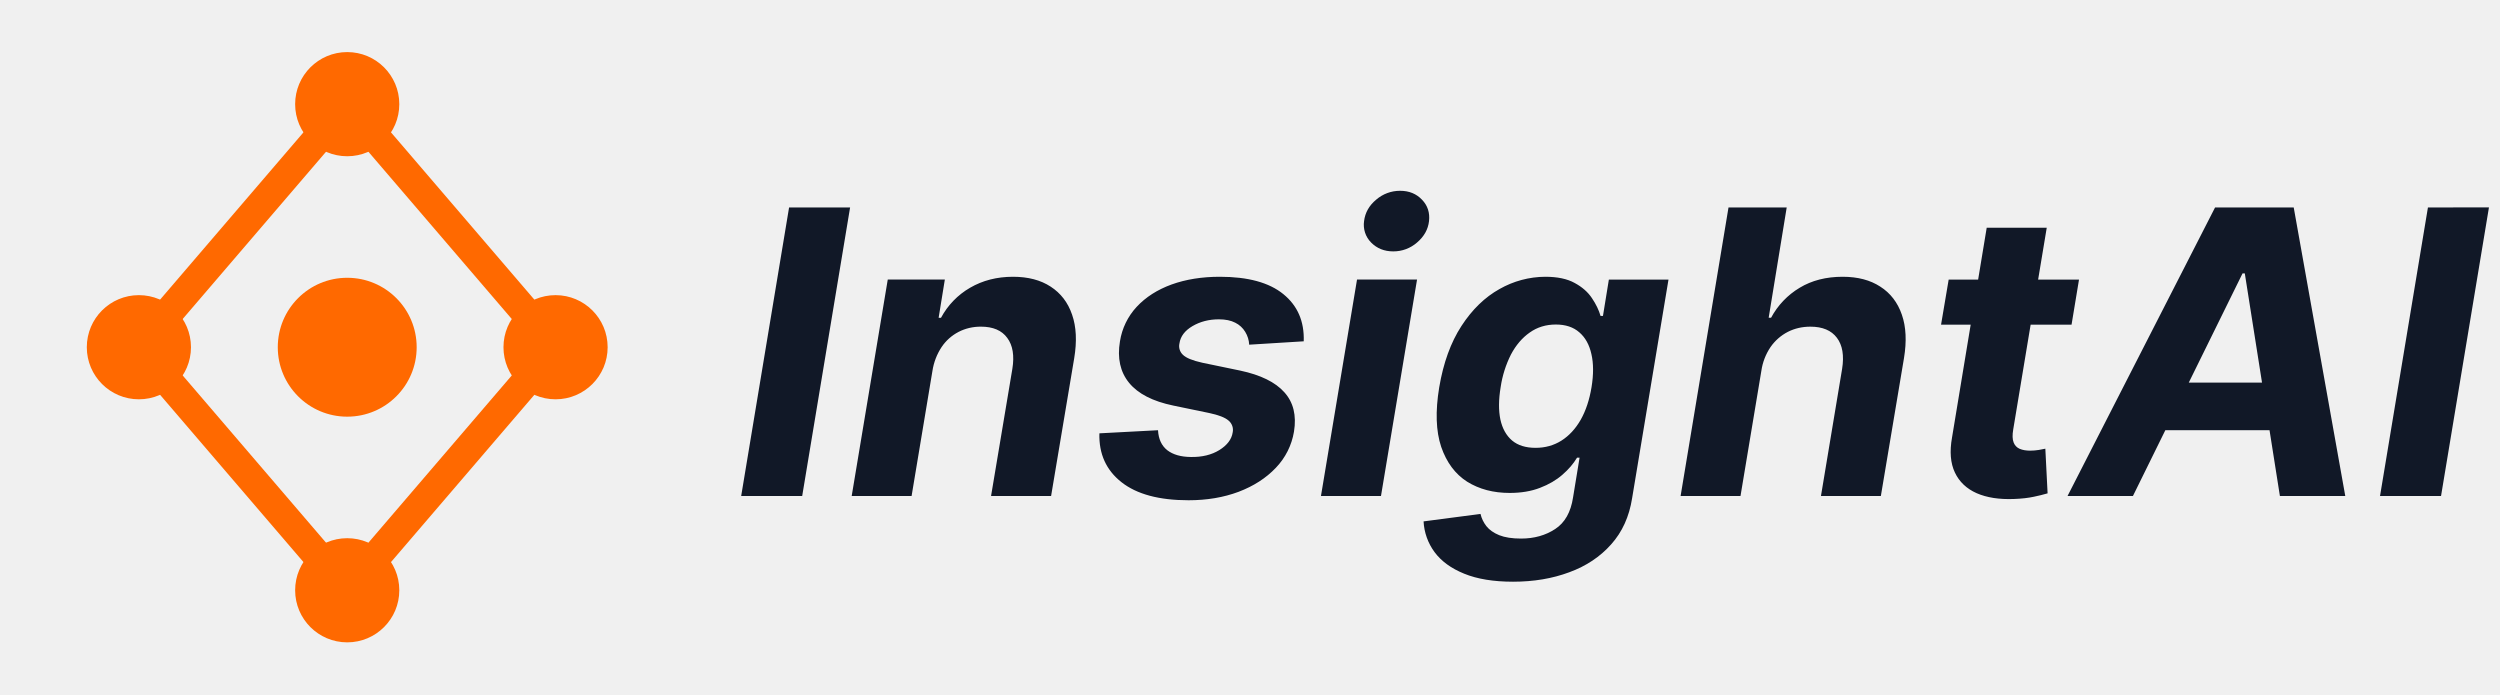
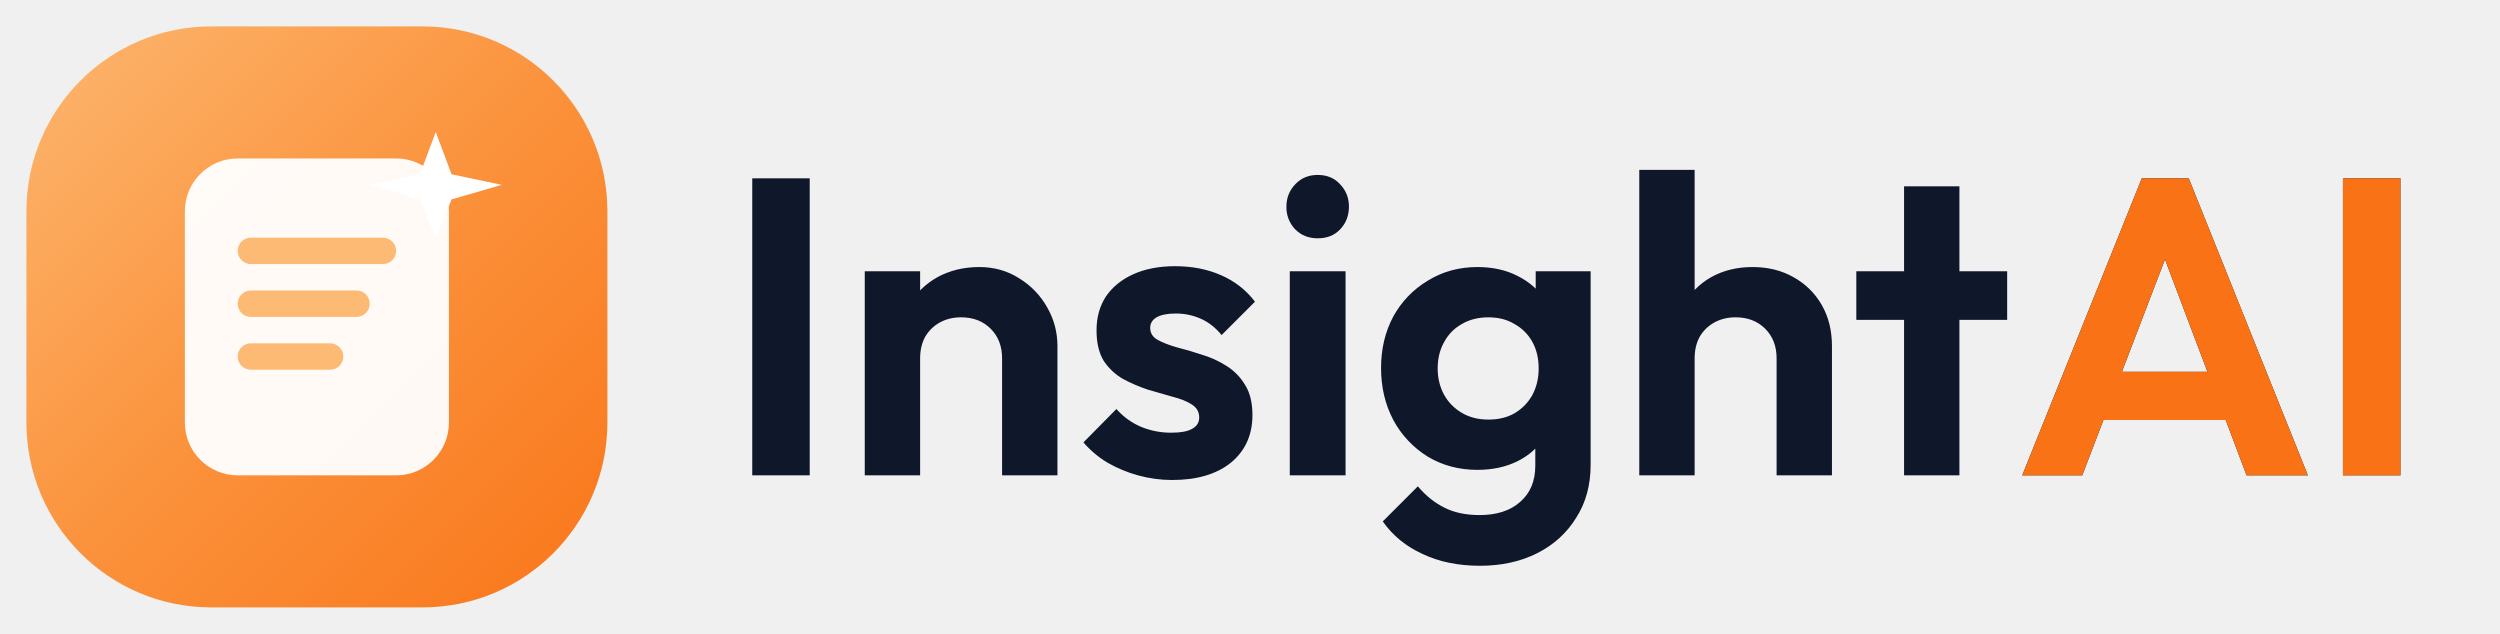
- <svg xmlns="http://www.w3.org/2000/svg" width="126" height="35" viewBox="0 0 126 35" fill="none">
-   <path d="M42.845 10.455 40.43 25h-3.075l2.415-14.545zm4.15 8.238L45.944 25h-3.019l1.818-10.91h2.877l-.313 1.926h.12a3.84 3.84 0 0 1 1.464-1.513q.952-.554 2.166-.554 1.137 0 1.896.497.768.498 1.08 1.413.32.917.107 2.195L52.975 25h-3.026l1.073-6.406q.163-1.002-.256-1.563-.412-.568-1.328-.568-.61 0-1.122.263a2.3 2.3 0 0 0-.86.767a3 3 0 0 0-.461 1.2m18.712-1.491-2.748.17a1.35 1.35 0 0 0-.2-.646 1.2 1.2 0 0 0-.503-.462q-.327-.17-.824-.17-.746 0-1.328.34-.584.343-.66.874a.6.6 0 0 0 .177.576q.24.234.973.397l1.917.398q1.535.327 2.216 1.087.69.76.49 1.988a3.44 3.44 0 0 1-.916 1.825q-.738.776-1.875 1.208-1.136.426-2.521.426-2.224 0-3.38-.909-1.159-.91-1.116-2.464l2.955-.157q.035.668.468 1.009.434.333 1.187.34.844.015 1.434-.347.597-.37.675-.895a.61.61 0 0 0-.213-.597q-.263-.227-.966-.376l-1.818-.377q-1.548-.32-2.223-1.143-.675-.825-.462-2.095a3.3 3.3 0 0 1 .845-1.74q.683-.732 1.755-1.123 1.08-.39 2.435-.39 2.124 0 3.197.873 1.08.874 1.03 2.38M66.576 25l1.818-10.91h3.025L69.601 25zm3.643-12.33q-.674 0-1.115-.447a1.27 1.27 0 0 1-.355-1.08q.079-.639.61-1.08a1.83 1.83 0 0 1 1.208-.447q.675 0 1.101.448.426.44.355 1.08-.07.624-.604 1.079a1.8 1.8 0 0 1-1.2.447m6.039 16.648q-1.477 0-2.465-.405-.98-.397-1.491-1.086a2.85 2.85 0 0 1-.554-1.549l2.87-.376q.077.334.297.618.228.284.647.454.426.17 1.1.17.988 0 1.72-.482.731-.476.901-1.598l.327-1.996h-.128q-.27.455-.738.86-.462.405-1.13.66-.66.256-1.527.256-1.235 0-2.145-.568-.9-.576-1.306-1.755-.398-1.186-.1-2.997.313-1.854 1.122-3.096.81-1.244 1.918-1.861a4.7 4.7 0 0 1 2.308-.618q.916 0 1.478.312.568.306.873.767.306.455.433.895h.121l.298-1.832h3.005l-1.833 11.016q-.22 1.398-1.058 2.33-.83.936-2.11 1.405-1.278.477-2.833.476m1.136-6.747q.724 0 1.3-.362.582-.37.973-1.051.39-.69.547-1.648.156-.96-.007-1.662-.156-.71-.611-1.1-.447-.392-1.18-.392-.752 0-1.32.405-.569.398-.945 1.108a5.4 5.4 0 0 0-.518 1.64q-.157.945-.014 1.634.149.682.59 1.059.44.369 1.185.369m11.378-3.878L87.721 25h-3.019l2.415-14.545h2.933l-.909 5.56h.121a3.9 3.9 0 0 1 1.442-1.512q.916-.554 2.166-.554 1.137 0 1.896.497.768.49 1.087 1.413.32.917.107 2.195L94.795 25h-3.019l1.066-6.406q.162-1.01-.263-1.57-.42-.56-1.335-.56-.618 0-1.137.262a2.4 2.4 0 0 0-.873.767a2.86 2.86 0 0 0-.462 1.2m16.01-4.602-.376 2.273h-6.577l.384-2.273zm-4.652-2.614h3.026l-1.69 10.17q-.072.42.021.654a.56.56 0 0 0 .305.32q.22.092.526.092.213 0 .433-.035l.334-.064.114 2.251a9 9 0 0 1-.689.17q-.427.093-1.009.114-1.109.043-1.875-.291-.767-.34-1.1-1.044-.334-.703-.143-1.768zM107.499 25h-3.296l7.437-14.545h3.963L118.202 25h-3.295l-1.769-11.222h-.113zm.753-5.717h7.784l-.412 2.4h-7.784zm17.191-8.829L123.028 25h-3.075l2.415-14.545z" fill="#111827" />
-   <path d="M17.5 5.25 7 17.5M17.5 5.25 28 17.5m-21 0 10.5 12.25M28 17.5 17.5 29.75" stroke="#ff6900" stroke-width="1.5" />
-   <path d="M17.5 7.875a2.625 2.625 0 1 0 0-5.25 2.625 2.625 0 0 0 0 5.25M7 20.125a2.625 2.625 0 1 0 0-5.25 2.625 2.625 0 0 0 0 5.25m21 0a2.625 2.625 0 1 0 0-5.25 2.625 2.625 0 0 0 0 5.25m-10.5 12.25a2.625 2.625 0 1 0 0-5.25 2.625 2.625 0 0 0 0 5.25M17.5 21a3.5 3.5 0 1 0 0-7 3.5 3.5 0 0 0 0 7" fill="#ff6900" />
+ <svg xmlns="http://www.w3.org/2000/svg" width="142" height="36" viewBox="0 0 142 36" fill="none">
+   <path d="M24 1.5H12C6.201 1.5 1.5 6.201 1.5 12v12c0 5.799 4.701 10.5 10.5 10.5h12c5.799 0 10.5-4.701 10.5-10.5V12c0-5.799-4.701-10.5-10.5-10.5" fill="url(#a)" />
+   <path opacity=".95" d="M22.5 9h-9a3 3 0 0 0-3 3v12a3 3 0 0 0 3 3h9a3 3 0 0 0 3-3V12a3 3 0 0 0-3-3" fill="#fff" />
+   <path d="M21.75 13.5h-7.5a.75.75 0 0 0 0 1.5h7.5a.75.75 0 0 0 0-1.5m-1.5 3h-6a.75.75 0 0 0 0 1.5h6a.75.75 0 0 0 0-1.5m-1.5 3h-4.5a.75.75 0 0 0 0 1.5h4.5a.75.75 0 0 0 0-1.5" fill="#fdba74" />
+   <path d="m24.75 7.5.9 2.4 2.85.6-2.85.825-.9 2.175-.9-2.175L21 10.5l2.85-.6z" fill="#fff" />
+   <path d="M42.728 27V10.128h3.264V27zm14.19 0v-6.648q0-1.032-.647-1.68-.648-.648-1.68-.648-.672 0-1.2.288a2.17 2.17 0 0 0-.84.816q-.288.528-.288 1.224l-1.224-.624q0-1.368.576-2.376.6-1.032 1.632-1.608 1.056-.576 2.376-.576 1.272 0 2.28.648 1.008.624 1.584 1.656.576 1.008.576 2.184V27zm-7.8 0V15.408h3.145V27zm17.461.264A7.3 7.3 0 0 1 64.635 27a7.6 7.6 0 0 1-1.728-.72 5.6 5.6 0 0 1-1.368-1.152l1.872-1.896q.6.672 1.392 1.008a4.4 4.4 0 0 0 1.752.336q.768 0 1.152-.216.408-.216.408-.648 0-.48-.432-.744-.408-.264-1.08-.432-.672-.192-1.416-.408-.72-.24-1.392-.6a3.25 3.25 0 0 1-1.104-1.032q-.408-.672-.408-1.728 0-1.104.528-1.92.552-.816 1.56-1.272t2.376-.456q1.44 0 2.592.504 1.176.504 1.944 1.512l-1.896 1.896q-.528-.648-1.2-.936a3.45 3.45 0 0 0-1.416-.288q-.696 0-1.08.216-.36.216-.36.6 0 .432.408.672.432.24 1.104.432.672.168 1.392.408.744.216 1.392.624a3.2 3.2 0 0 1 1.08 1.08q.432.672.432 1.728 0 1.704-1.224 2.712-1.224.984-3.336.984M73.26 27V15.408h3.168V27zm1.584-13.464q-.768 0-1.272-.504a1.8 1.8 0 0 1-.504-1.296q0-.744.504-1.272t1.272-.528q.792 0 1.272.528.504.528.504 1.272 0 .768-.504 1.296-.48.504-1.272.504m9.217 18.6q-1.848 0-3.264-.672-1.416-.648-2.256-1.848l1.992-1.992q.672.792 1.488 1.2.84.432 2.016.432 1.464 0 2.304-.744.864-.744.864-2.064v-2.904L87.732 21l-.504-2.544v-3.048h3.12V26.4q0 1.728-.816 3-.792 1.296-2.208 2.016t-3.264.72m-.144-5.448q-1.56 0-2.808-.744a5.5 5.5 0 0 1-1.968-2.088q-.696-1.32-.696-2.952t.696-2.928a5.36 5.36 0 0 1 1.968-2.04q1.248-.768 2.808-.768 1.296 0 2.28.504 1.008.504 1.584 1.392.576.864.624 2.04v3.648a4 4 0 0 1-.648 2.064 3.95 3.95 0 0 1-1.584 1.392q-.984.48-2.256.48m.624-2.856q.864 0 1.488-.36.648-.384 1.008-1.032.36-.672.36-1.512 0-.864-.36-1.512a2.55 2.55 0 0 0-1.008-1.008q-.624-.384-1.488-.384t-1.512.384q-.648.36-1.008 1.032-.36.648-.36 1.488 0 .816.36 1.488.36.648 1.008 1.032t1.512.384M100.911 27v-6.648q0-1.032-.648-1.68t-1.68-.648q-.672 0-1.2.288a2.17 2.17 0 0 0-.84.816q-.288.528-.288 1.224l-1.224-.624q0-1.368.576-2.376a4.14 4.14 0 0 1 1.584-1.608q1.032-.576 2.352-.576t2.328.576a4.14 4.14 0 0 1 1.608 1.584q.576 1.008.576 2.328V27zm-7.8 0V9.648h3.144V27zm15.04 0V10.584h3.144V27zm-2.712-8.832v-2.76h8.568v2.76zM114.863 27l6.792-16.872h2.664L131.087 27h-3.48l-5.232-13.848h1.2L118.271 27zm3.6-3.144V21.12h9.072v2.736zM133.08 27V10.128h3.264V27z" fill="#0f172a" />
+   <path d="m114.863 27 6.792-16.872h2.664L131.087 27h-3.48l-5.232-13.848h1.2L118.271 27zm3.6-3.144V21.12h9.072v2.736zM133.08 27V10.128h3.264V27z" fill="#f97316" />
+   <defs>
+     <linearGradient id="a" x1="0" y1="0" x2="36" y2="36" gradientUnits="userSpaceOnUse">
+       <stop stop-color="#fdba74" />
+       <stop offset=".5" stop-color="#fb923c" />
+       <stop offset="1" stop-color="#f97316" />
+     </linearGradient>
+   </defs>
</svg>
